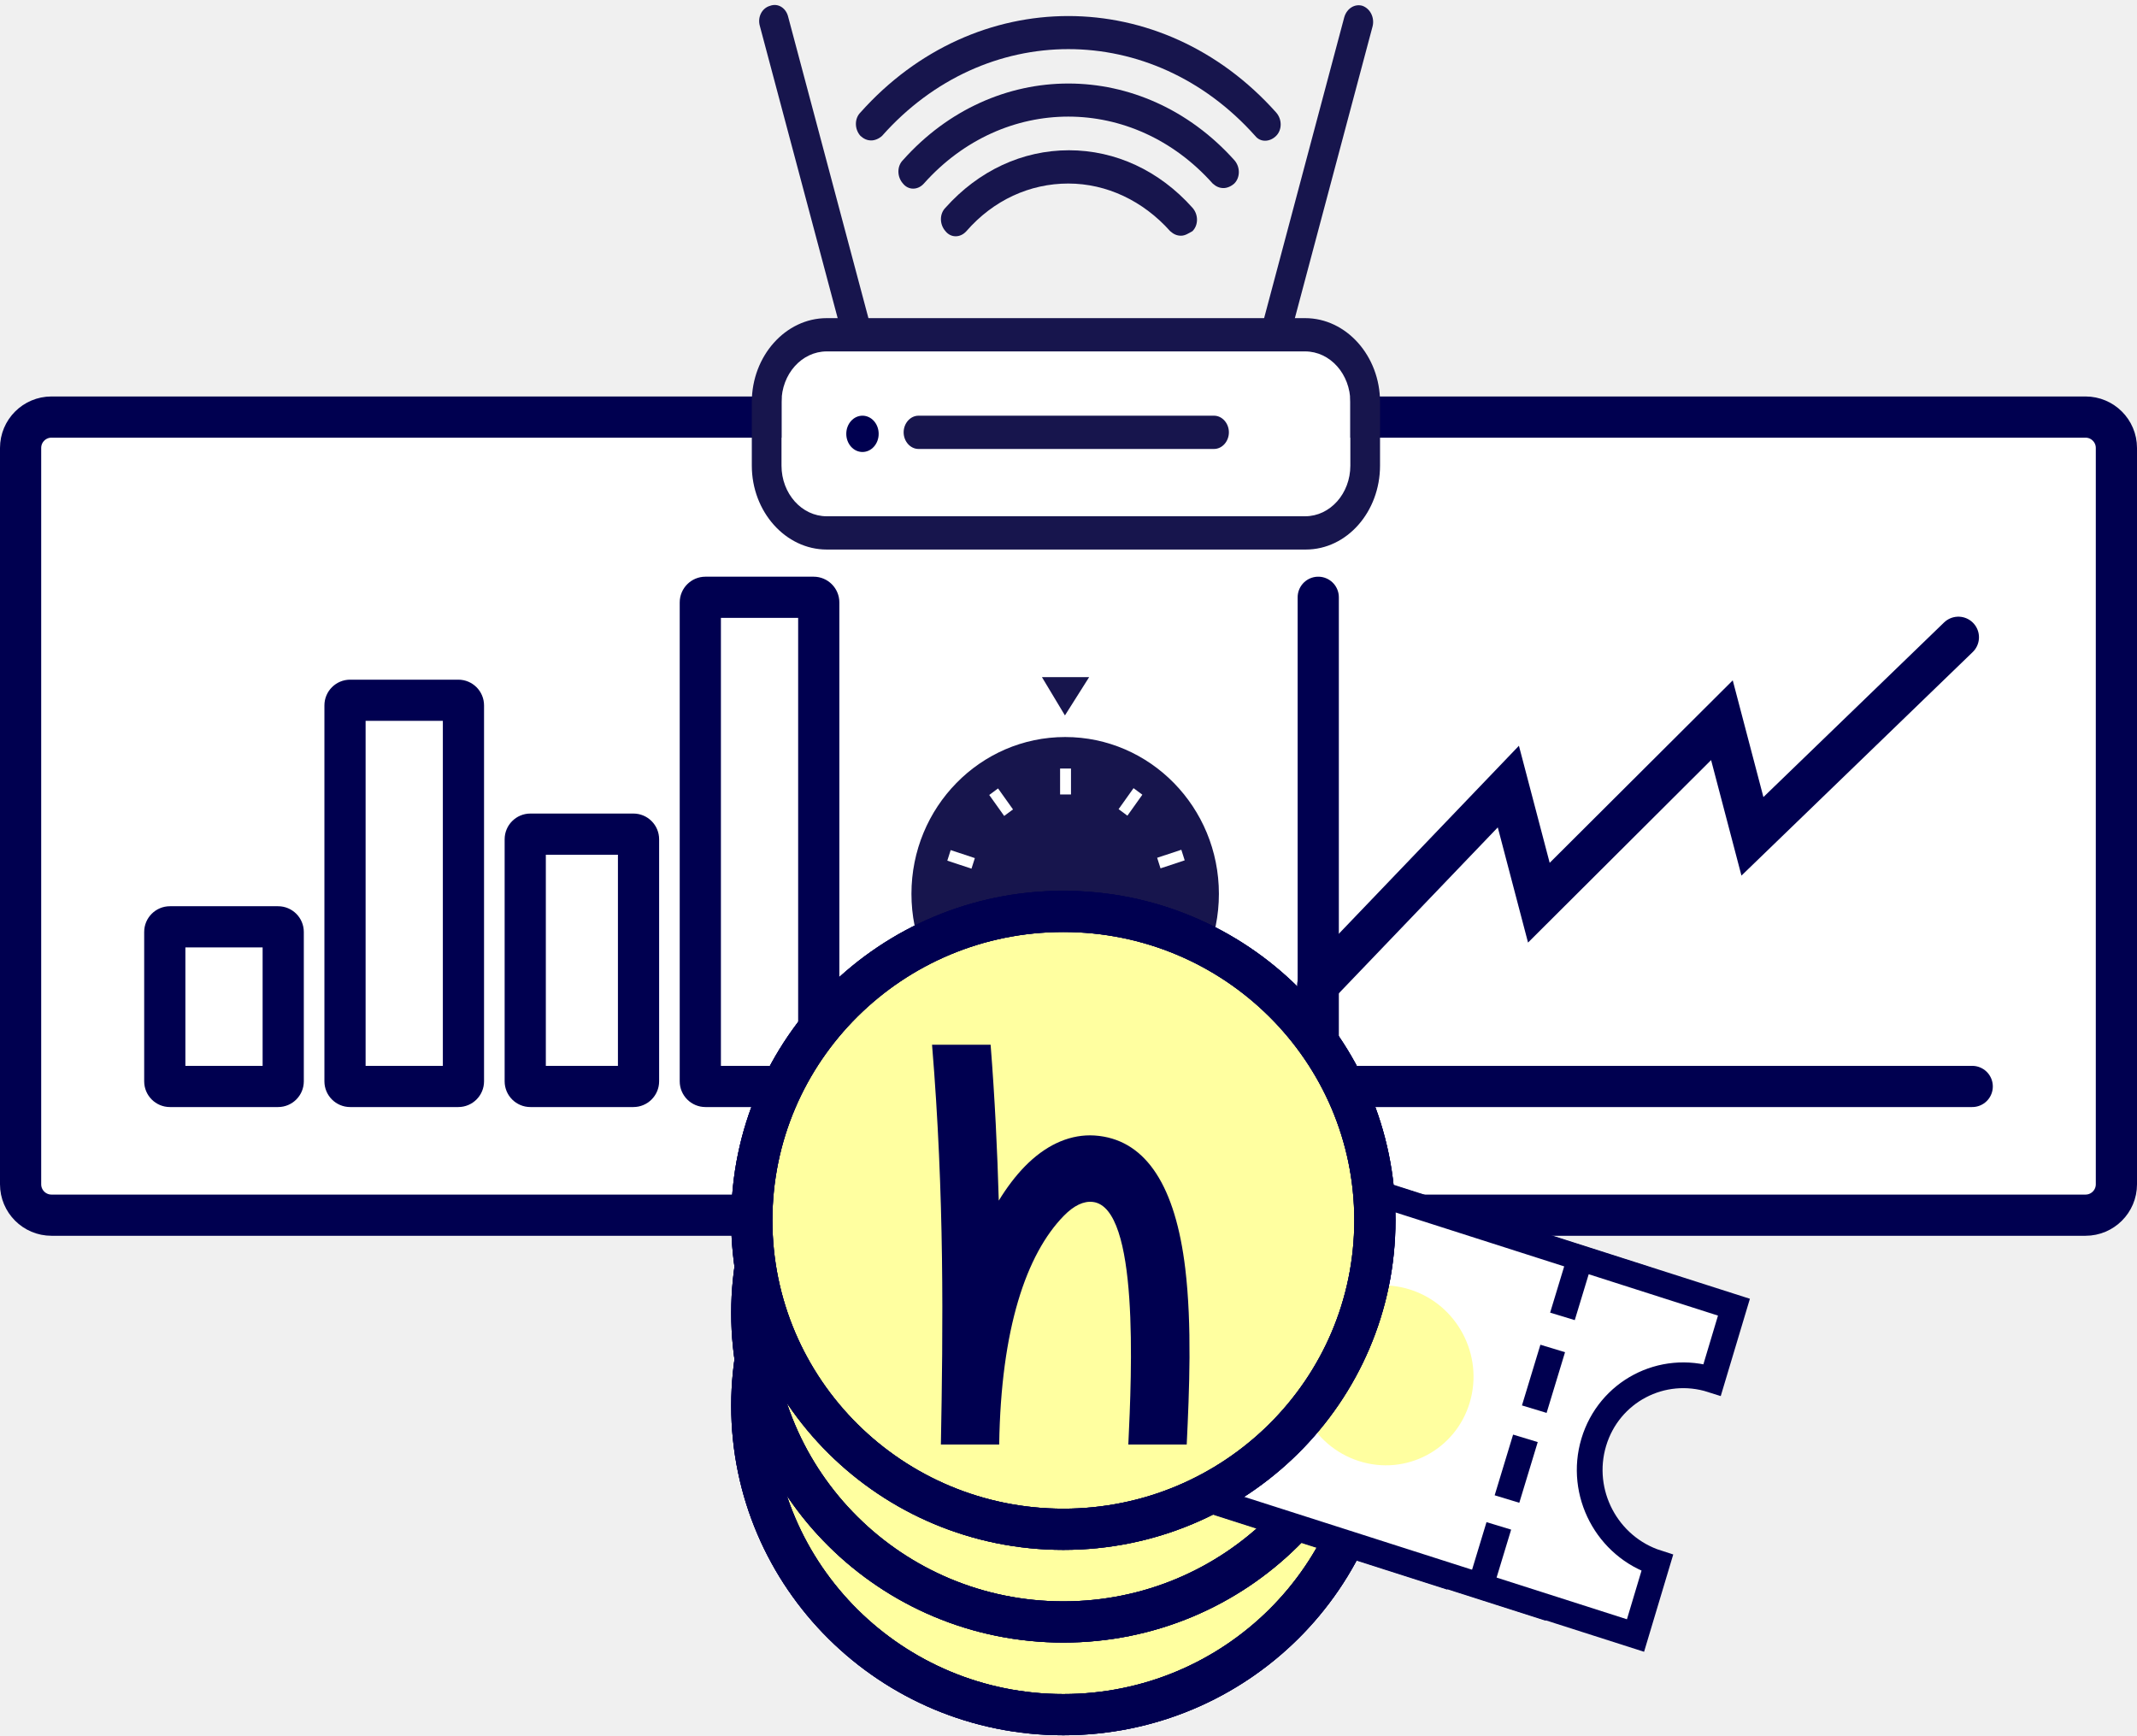
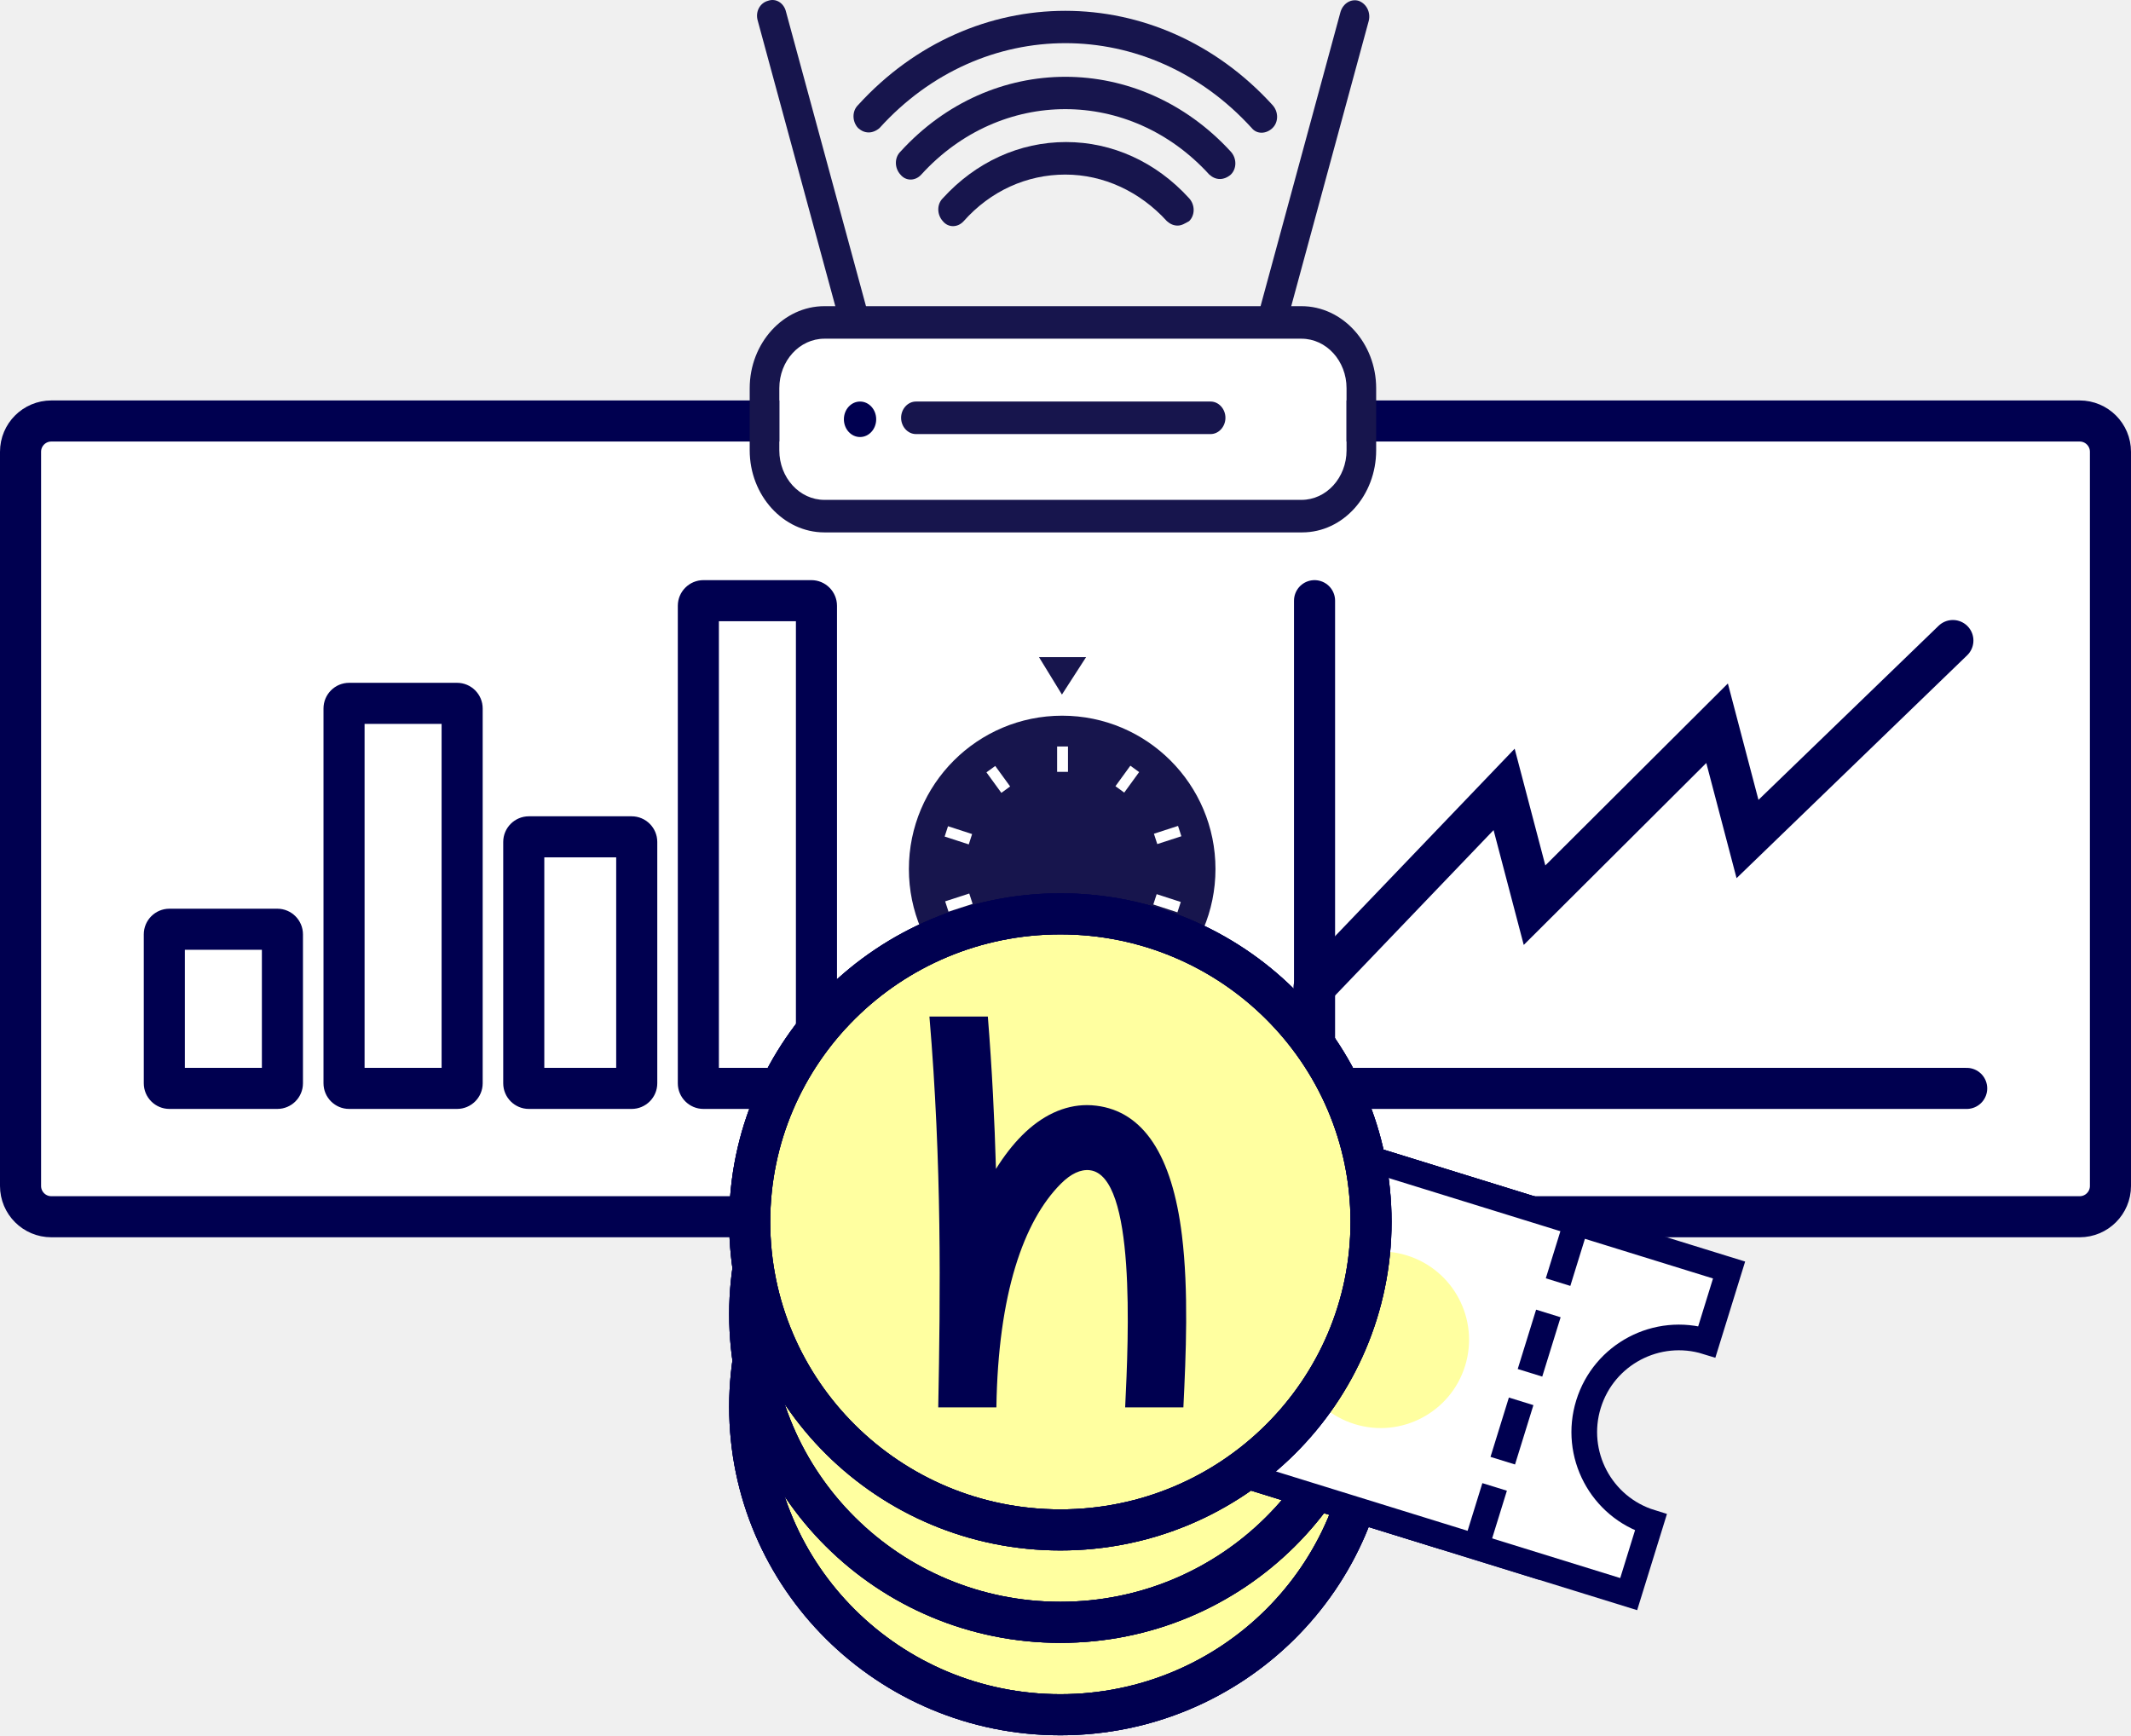
- <svg xmlns="http://www.w3.org/2000/svg" width="415" height="337" viewBox="0 0 415 337" fill="none">
-   <rect x="4" y="80.998" width="407" height="155" rx="6" fill="white" stroke="#000050" stroke-width="8" />
-   <mask id="path-2-inside-1_2164_17459" fill="white">
-     <rect x="28" y="175.998" width="31" height="39" rx="5" />
+ <svg xmlns="http://www.w3.org/2000/svg" width="415" height="338" viewBox="0 0 415 338" fill="none">
+   <rect x="4" y="82" width="407" height="155" rx="6" fill="white" stroke="#000050" stroke-width="8" />
+   <mask id="path-2-inside-1_2572_15500" fill="white">
+     <rect x="28" y="177" width="31" height="39" rx="5" />
  </mask>
-   <rect x="28" y="175.998" width="31" height="39" rx="5" fill="white" stroke="#000050" stroke-width="16" mask="url(#path-2-inside-1_2164_17459)" />
-   <mask id="path-3-inside-2_2164_17459" fill="white">
-     <rect x="63" y="131.998" width="31" height="83" rx="5" />
+   <rect x="28" y="177" width="31" height="39" rx="5" fill="white" stroke="#000050" stroke-width="16" mask="url(#path-2-inside-1_2572_15500)" />
+   <mask id="path-3-inside-2_2572_15500" fill="white">
+     <rect x="63" y="133" width="31" height="83" rx="5" />
  </mask>
-   <rect x="63" y="131.998" width="31" height="83" rx="5" fill="white" stroke="#000050" stroke-width="16" mask="url(#path-3-inside-2_2164_17459)" />
-   <mask id="path-4-inside-3_2164_17459" fill="white">
-     <rect x="132" y="111.998" width="31" height="103" rx="5" />
+   <rect x="63" y="133" width="31" height="83" rx="5" fill="white" stroke="#000050" stroke-width="16" mask="url(#path-3-inside-2_2572_15500)" />
+   <mask id="path-4-inside-3_2572_15500" fill="white">
+     <rect x="132" y="113" width="31" height="103" rx="5" />
  </mask>
-   <rect x="132" y="111.998" width="31" height="103" rx="5" fill="white" stroke="#000050" stroke-width="16" mask="url(#path-4-inside-3_2164_17459)" />
-   <mask id="path-5-inside-4_2164_17459" fill="white">
-     <rect x="98" y="157.998" width="30" height="57" rx="5" />
+   <rect x="132" y="113" width="31" height="103" rx="5" fill="white" stroke="#000050" stroke-width="16" mask="url(#path-4-inside-3_2572_15500)" />
+   <mask id="path-5-inside-4_2572_15500" fill="white">
+     <rect x="98" y="159" width="30" height="57" rx="5" />
  </mask>
-   <rect x="98" y="157.998" width="30" height="57" rx="5" fill="white" stroke="#000050" stroke-width="16" mask="url(#path-5-inside-4_2164_17459)" />
-   <line x1="256" y1="115.998" x2="256" y2="210.952" stroke="#000050" stroke-width="8" stroke-linecap="round" />
-   <path d="M256 210.998H383" stroke="#000050" stroke-width="8" stroke-linecap="round" />
-   <path d="M255.887 191.419L292.918 152.759L298.843 175.311L334.393 139.872L340.318 162.424L380.312 123.764" stroke="#000050" stroke-width="8" stroke-linecap="round" />
-   <path d="M262.234 66.484H151.766V102.716H262.234V66.484Z" fill="white" />
-   <path d="M253.585 106.725H160.546C152.552 106.725 146 99.382 146 90.424V78.087C146 69.128 152.552 61.785 160.546 61.785H253.454C261.448 61.785 268 69.128 268 78.087V90.424C268 99.382 261.579 106.725 253.585 106.725ZM160.546 68.247C155.697 68.247 151.766 72.653 151.766 78.087V90.424C151.766 95.858 155.697 100.263 160.546 100.263H253.454C258.303 100.263 262.234 95.858 262.234 90.424V78.087C262.234 72.653 258.303 68.247 253.454 68.247H160.546Z" fill="#17154D" />
-   <path d="M166.051 66.485C164.871 66.485 163.692 65.604 163.299 64.135L147.574 5.096C147.05 3.334 147.967 1.571 149.539 1.131C151.112 0.543 152.684 1.571 153.078 3.334L168.803 62.373C169.327 64.135 168.41 65.898 166.837 66.338C166.706 66.485 166.444 66.485 166.051 66.485Z" fill="#17154D" />
-   <path d="M248.083 66.486C247.82 66.486 247.558 66.486 247.296 66.339C245.724 65.752 244.938 63.989 245.331 62.374L261.056 3.335C261.58 1.572 263.152 0.691 264.594 1.132C266.166 1.719 266.953 3.482 266.559 5.097L250.834 64.136C250.441 65.605 249.262 66.486 248.083 66.486Z" fill="#17154D" />
-   <path d="M167.491 87.78C169.228 87.78 170.636 86.202 170.636 84.255C170.636 82.308 169.228 80.731 167.491 80.731C165.754 80.731 164.346 82.308 164.346 84.255C164.346 86.202 165.754 87.78 167.491 87.78Z" fill="#000050" />
-   <path d="M178.367 83.963H235.764" stroke="black" stroke-width="1.5" stroke-linecap="round" stroke-linejoin="round" />
-   <path d="M235.764 87.192H178.367C176.795 87.192 175.484 85.724 175.484 83.962C175.484 82.199 176.795 80.731 178.367 80.731H235.764C237.336 80.731 238.647 82.199 238.647 83.962C238.647 85.724 237.336 87.192 235.764 87.192Z" fill="#17154D" />
-   <path d="M237.598 36.525C236.812 36.525 236.157 36.231 235.502 35.643C220.039 18.314 194.879 18.314 179.416 35.643C178.236 36.965 176.402 36.965 175.353 35.643C174.174 34.322 174.174 32.266 175.353 31.091C193.044 11.264 221.873 11.264 239.695 31.091C240.874 32.412 240.874 34.468 239.695 35.643C239.04 36.231 238.253 36.525 237.598 36.525Z" fill="#17154D" />
-   <path d="M229.343 45.777C228.556 45.777 227.901 45.483 227.246 44.896C222.004 39.022 214.928 35.644 207.459 35.644C199.989 35.644 192.913 38.875 187.671 44.896C186.492 46.218 184.657 46.218 183.609 44.896C182.43 43.574 182.43 41.518 183.609 40.343C190.03 33.147 198.548 29.182 207.59 29.182C216.632 29.182 225.149 33.147 231.57 40.343C232.75 41.665 232.75 43.721 231.57 44.896C230.784 45.337 230.129 45.777 229.343 45.777Z" fill="#17154D" />
-   <path d="M169.194 27.274C168.408 27.274 167.753 26.981 167.097 26.393C165.918 25.071 165.918 23.015 167.097 21.84C189.375 -3.126 225.542 -3.126 247.819 21.84C248.999 23.162 248.999 25.218 247.819 26.393C246.64 27.568 244.805 27.715 243.757 26.393C223.708 3.923 191.209 3.923 171.291 26.393C170.636 26.981 169.849 27.274 169.194 27.274Z" fill="#17154D" />
-   <path d="M206.854 204.052C223.341 204.052 236.707 190.415 236.707 173.594C236.707 156.773 223.341 143.137 206.854 143.137C190.366 143.137 177 156.773 177 173.594C177 190.415 190.366 204.052 206.854 204.052Z" fill="#17154D" />
-   <path d="M206.808 138.94L202.342 131.506H211.509L206.808 138.94Z" fill="#17154D" />
-   <path d="M207.983 149.256H205.867V154.292H207.983V149.256Z" fill="white" />
-   <path d="M193.819 153.12L192.107 154.389L195.009 158.463L196.721 157.194L193.819 153.12Z" fill="white" />
-   <path d="M184.619 165.094L183.965 167.146L188.66 168.703L189.313 166.65L184.619 165.094Z" fill="white" />
-   <path d="M188.76 178.46L184.064 180.016L184.718 182.068L189.413 180.513L188.76 178.46Z" fill="white" />
-   <path d="M194.984 188.377L192.082 192.451L193.793 193.72L196.696 189.646L194.984 188.377Z" fill="white" />
-   <path d="M207.983 192.902H205.867V197.939H207.983V192.902Z" fill="white" />
-   <path d="M218.911 188.694L217.199 189.963L220.101 194.037L221.812 192.769L218.911 188.694Z" fill="white" />
-   <path d="M225.255 178.588L224.602 180.641L229.296 182.197L229.95 180.144L225.255 178.588Z" fill="white" />
-   <path d="M229.412 165.032L224.717 166.588L225.37 168.641L230.065 167.085L229.412 165.032Z" fill="white" />
-   <path d="M220.131 153.069L217.229 157.143L218.94 158.412L221.842 154.338L220.131 153.069Z" fill="white" />
-   <path d="M267 273C267 306.108 239.943 333 206.5 333C173.057 333 146 306.108 146 273C146 239.892 173.057 213 206.5 213C239.943 213 267 239.892 267 273Z" fill="#FFFFA0" />
-   <path d="M267 273C267 306.108 239.943 333 206.5 333C173.057 333 146 306.108 146 273C146 239.892 173.057 213 206.5 213C239.943 213 267 239.892 267 273Z" stroke="#000050" stroke-width="8" />
-   <path d="M267 273C267 306.108 239.943 333 206.5 333C173.057 333 146 306.108 146 273C146 239.892 173.057 213 206.5 213C239.943 213 267 239.892 267 273Z" stroke="#000050" stroke-width="8" />
-   <path d="M267 273C267 306.108 239.943 333 206.5 333C173.057 333 146 306.108 146 273C146 239.892 173.057 213 206.5 213C239.943 213 267 239.892 267 273Z" stroke="#000050" stroke-width="8" />
-   <path d="M267 255C267 288.108 239.943 315 206.5 315C173.057 315 146 288.108 146 255C146 221.892 173.057 195 206.5 195C239.943 195 267 221.892 267 255Z" fill="#FFFFA0" />
-   <path d="M267 255C267 288.108 239.943 315 206.5 315C173.057 315 146 288.108 146 255C146 221.892 173.057 195 206.5 195C239.943 195 267 221.892 267 255Z" stroke="#000050" stroke-width="8" />
-   <path d="M267 255C267 288.108 239.943 315 206.5 315C173.057 315 146 288.108 146 255C146 221.892 173.057 195 206.5 195C239.943 195 267 221.892 267 255Z" stroke="#000050" stroke-width="8" />
-   <path d="M267 255C267 288.108 239.943 315 206.5 315C173.057 315 146 288.108 146 255C146 221.892 173.057 195 206.5 195C239.943 195 267 221.892 267 255Z" stroke="#000050" stroke-width="8" />
-   <path fill-rule="evenodd" clip-rule="evenodd" d="M283.631 291.46C273.875 288.338 268.353 277.849 271.296 268.032C274.239 258.214 284.533 252.785 294.289 255.906L298.518 241.799L181.957 204.51L177.803 218.367C186.848 221.911 191.836 231.957 189.008 241.389C186.181 250.82 176.571 256.196 167.17 253.838L162.842 268.277L279.402 305.567L283.631 291.46Z" fill="white" />
-   <path fill-rule="evenodd" clip-rule="evenodd" d="M283.631 291.46C273.875 288.338 268.353 277.849 271.296 268.032C274.239 258.214 284.533 252.785 294.289 255.906L298.518 241.799L181.957 204.51L177.803 218.367C186.848 221.911 191.836 231.957 189.008 241.389C186.181 250.82 176.571 256.196 167.17 253.838L162.842 268.277L279.402 305.567L283.631 291.46Z" stroke="#000050" stroke-width="5" />
-   <path d="M252.859 284.273L249.28 296.062" stroke="#000050" stroke-width="2.5" />
-   <path d="M258.023 267.271L254.444 279.06" stroke="#000050" stroke-width="2.5" />
-   <path d="M263.324 249.816L259.745 261.605" stroke="#000050" stroke-width="2.5" />
-   <path d="M268.795 231.797L265.215 243.585" stroke="#000050" stroke-width="2.5" />
-   <path fill-rule="evenodd" clip-rule="evenodd" d="M247.208 260.33C244.454 269.525 234.822 274.61 225.693 271.687C216.565 268.764 211.397 258.939 214.151 249.745C216.904 240.55 226.537 235.465 235.666 238.388C244.794 241.311 249.962 251.135 247.208 260.33Z" fill="#FFFFA0" />
-   <path fill-rule="evenodd" clip-rule="evenodd" d="M302.735 297.493C292.979 294.372 287.456 283.883 290.399 274.065C293.342 264.247 303.636 258.818 313.392 261.939L317.621 247.832L201.061 210.543L196.907 224.4C205.951 227.944 210.939 237.991 208.112 247.422C205.285 256.853 195.674 262.229 186.274 259.872L181.945 274.31L298.506 311.6L302.735 297.493Z" fill="white" />
-   <path fill-rule="evenodd" clip-rule="evenodd" d="M302.735 297.493C292.979 294.372 287.456 283.883 290.399 274.065C293.342 264.247 303.636 258.818 313.392 261.939L317.621 247.832L201.061 210.543L196.907 224.4C205.951 227.944 210.939 237.991 208.112 247.422C205.285 256.853 195.674 262.229 186.274 259.872L181.945 274.31L298.506 311.6L302.735 297.493Z" stroke="#000050" stroke-width="5" />
-   <path d="M271.963 290.307L268.383 302.095" stroke="#000050" stroke-width="2.5" />
-   <path d="M277.127 273.305L273.547 285.093" stroke="#000050" stroke-width="2.5" />
-   <path d="M282.428 255.85L278.848 267.638" stroke="#000050" stroke-width="2.5" />
-   <path d="M287.898 237.83L284.319 249.618" stroke="#000050" stroke-width="2.5" />
-   <path fill-rule="evenodd" clip-rule="evenodd" d="M266.311 266.363C263.558 275.558 253.925 280.643 244.797 277.72C235.668 274.797 230.5 264.973 233.254 255.778C236.008 246.583 245.641 241.499 254.769 244.422C263.897 247.345 269.065 257.168 266.311 266.363Z" fill="#FFFFA0" />
-   <path fill-rule="evenodd" clip-rule="evenodd" d="M321.84 303.526C312.084 300.405 306.562 289.916 309.505 280.098C312.448 270.28 322.742 264.851 332.498 267.973L336.727 253.866L220.166 216.576L216.012 230.434C225.057 233.978 230.045 244.024 227.217 253.455C224.39 262.886 214.78 268.262 205.379 265.905L201.051 280.344L317.611 317.633L321.84 303.526Z" fill="white" />
-   <path fill-rule="evenodd" clip-rule="evenodd" d="M321.84 303.526C312.084 300.405 306.562 289.916 309.505 280.098C312.448 270.28 322.742 264.851 332.498 267.973L336.727 253.866L220.166 216.576L216.012 230.434C225.057 233.978 230.045 244.024 227.217 253.455C224.39 262.886 214.78 268.262 205.379 265.905L201.051 280.344L317.611 317.633L321.84 303.526Z" stroke="#000050" stroke-width="5" />
-   <path d="M291.068 296.34L287.489 308.128" stroke="#000050" stroke-width="5" />
-   <path d="M296.232 279.338L292.653 291.126" stroke="#000050" stroke-width="5" />
-   <path d="M301.533 261.883L297.954 273.671" stroke="#000050" stroke-width="5" />
-   <path d="M307.004 243.863L303.424 255.652" stroke="#000050" stroke-width="5" />
-   <path fill-rule="evenodd" clip-rule="evenodd" d="M285.417 272.396C282.663 281.591 273.031 286.676 263.902 283.753C254.774 280.83 249.606 271.006 252.36 261.811C255.113 252.616 264.746 247.532 273.875 250.455C283.003 253.378 288.17 263.201 285.417 272.396Z" fill="#FFFFA0" />
-   <path d="M267 237C267 270.108 239.943 297 206.5 297C173.057 297 146 270.108 146 237C146 203.892 173.057 177 206.5 177C239.943 177 267 203.892 267 237Z" fill="#FFFFA0" />
-   <path d="M267 237C267 270.108 239.943 297 206.5 297C173.057 297 146 270.108 146 237C146 203.892 173.057 177 206.5 177C239.943 177 267 203.892 267 237Z" stroke="#000050" stroke-width="8" />
-   <path d="M267 237C267 270.108 239.943 297 206.5 297C173.057 297 146 270.108 146 237C146 203.892 173.057 177 206.5 177C239.943 177 267 203.892 267 237Z" stroke="#000050" stroke-width="8" />
-   <path d="M267 237C267 270.108 239.943 297 206.5 297C173.057 297 146 270.108 146 237C146 203.892 173.057 177 206.5 177C239.943 177 267 203.892 267 237Z" stroke="#000050" stroke-width="8" />
-   <path d="M213.471 220.608C212.873 220.536 212.285 220.494 211.688 220.494C207.253 220.494 202.909 222.552 199.027 226.522C197.217 228.373 195.516 230.617 193.959 233.171C193.688 223.576 193.199 213.329 192.376 202.896H181C183.434 232.282 183.136 257.934 182.719 280.423C182.719 280.423 182.719 280.506 182.719 280.537H194.041C194.376 258.007 199.326 243.552 206.593 236.118C208.557 234.112 210.457 233.212 212.249 233.429C221.226 234.536 219.787 266.433 219.118 280.537H230.457C230.955 270.104 231.498 257.397 230.176 246.364C228.267 230.41 222.647 221.735 213.471 220.608Z" fill="#000050" />
+   <rect x="98" y="159" width="30" height="57" rx="5" fill="white" stroke="#000050" stroke-width="16" mask="url(#path-5-inside-4_2572_15500)" />
+   <line x1="256" y1="117" x2="256" y2="211.954" stroke="#000050" stroke-width="8" stroke-linecap="round" />
+   <path d="M256 212H383" stroke="#000050" stroke-width="8" stroke-linecap="round" />
+   <path d="M255.887 192.421L292.918 153.761L298.843 176.313L334.393 140.874L340.318 163.426L380.312 124.766" stroke="#000050" stroke-width="8" stroke-linecap="round" />
+   <path d="M262.234 64.244H151.766V99.77H262.234V64.244Z" fill="white" />
+   <path d="M253.585 103.702H160.546C152.552 103.702 146 96.502 146 87.718V75.621C146 66.837 152.552 59.637 160.546 59.637H253.454C261.448 59.637 268 66.837 268 75.621V87.718C268 96.502 261.579 103.702 253.585 103.702ZM160.546 65.973C155.697 65.973 151.766 70.293 151.766 75.621V87.718C151.766 93.046 155.697 97.366 160.546 97.366H253.454C258.303 97.366 262.234 93.046 262.234 87.718V75.621C262.234 70.293 258.303 65.973 253.454 65.973H160.546Z" fill="#17154D" />
+   <path d="M166.051 64.245C164.871 64.245 163.692 63.381 163.299 61.941L147.574 4.051C147.05 2.323 147.967 0.595 149.539 0.163C151.112 -0.413 152.684 0.595 153.078 2.323L168.803 60.213C169.327 61.941 168.41 63.669 166.837 64.101C166.706 64.245 166.444 64.245 166.051 64.245Z" fill="#17154D" />
+   <path d="M248.083 64.245C247.82 64.245 247.558 64.245 247.296 64.101C245.724 63.525 244.938 61.797 245.331 60.213L261.056 2.323C261.58 0.595 263.152 -0.269 264.594 0.163C266.166 0.739 266.953 2.467 266.559 4.051L250.834 61.941C250.441 63.381 249.262 64.245 248.083 64.245Z" fill="#17154D" />
+   <path d="M167.489 85.125C169.226 85.125 170.634 83.578 170.634 81.669C170.634 79.76 169.226 78.213 167.489 78.213C165.752 78.213 164.344 79.76 164.344 81.669C164.344 83.578 165.752 85.125 167.489 85.125Z" fill="#000050" />
+   <path d="M178.367 81.383H235.764" stroke="black" stroke-width="1.5" stroke-linecap="round" stroke-linejoin="round" />
+   <path d="M235.764 84.549H178.367C176.795 84.549 175.484 83.109 175.484 81.381C175.484 79.653 176.795 78.213 178.367 78.213H235.764C237.336 78.213 238.647 79.653 238.647 81.381C238.647 83.109 237.336 84.549 235.764 84.549Z" fill="#17154D" />
+   <path d="M237.598 34.868C236.812 34.868 236.157 34.58 235.502 34.004C220.039 17.011 194.879 17.011 179.416 34.004C178.236 35.3 176.402 35.3 175.353 34.004C174.174 32.708 174.174 30.692 175.353 29.54C193.044 10.099 221.873 10.099 239.695 29.54C240.874 30.835 240.874 32.852 239.695 34.004C239.04 34.58 238.253 34.868 237.598 34.868Z" fill="#17154D" />
+   <path d="M229.345 43.941C228.558 43.941 227.903 43.653 227.248 43.077C222.006 37.316 214.93 34.004 207.461 34.004C199.991 34.004 192.915 37.172 187.673 43.077C186.494 44.373 184.659 44.373 183.611 43.077C182.432 41.78 182.432 39.764 183.611 38.612C190.032 31.556 198.55 27.668 207.592 27.668C216.634 27.668 225.151 31.556 231.572 38.612C232.752 39.908 232.752 41.925 231.572 43.077C230.786 43.508 230.131 43.941 229.345 43.941Z" fill="#17154D" />
+   <path d="M169.196 25.796C168.41 25.796 167.755 25.508 167.099 24.932C165.92 23.636 165.92 21.62 167.099 20.468C189.376 -4.013 225.544 -4.013 247.821 20.468C249.001 21.764 249.001 23.78 247.821 24.932C246.642 26.084 244.807 26.228 243.759 24.932C223.709 2.899 191.211 2.899 171.293 24.932C170.638 25.508 169.851 25.796 169.196 25.796Z" fill="#17154D" />
+   <path d="M206.854 199.133C223.341 199.133 236.707 185.763 236.707 169.269C236.707 152.775 223.341 139.404 206.854 139.404C190.366 139.404 177 152.775 177 169.269C177 185.763 190.366 199.133 206.854 199.133Z" fill="#17154D" />
+   <path d="M206.806 135.29L202.34 128H211.508L206.806 135.29Z" fill="#17154D" />
+   <path d="M207.983 145.404H205.867V150.343H207.983V145.404Z" fill="white" />
+   <path d="M193.817 149.194L192.105 150.438L195.007 154.433L196.719 153.189L193.817 149.194Z" fill="white" />
+   <path d="M184.619 160.934L183.965 162.947L188.66 164.473L189.313 162.46L184.619 160.934Z" fill="white" />
+   <path d="M188.758 174.041L184.062 175.566L184.716 177.579L189.411 176.054L188.758 174.041Z" fill="white" />
+   <path d="M194.984 183.763L192.082 187.758L193.793 189.002L196.696 185.007L194.984 183.763Z" fill="white" />
+   <path d="M207.983 188.201H205.867V193.139H207.983V188.201Z" fill="white" />
+   <path d="M218.911 184.076L217.199 185.32L220.101 189.315L221.812 188.071L218.911 184.076Z" fill="white" />
+   <path d="M225.255 174.165L224.602 176.178L229.296 177.704L229.95 175.691L225.255 174.165Z" fill="white" />
+   <path d="M229.414 160.873L224.719 162.398L225.372 164.411L230.067 162.886L229.414 160.873Z" fill="white" />
+   <path d="M220.129 149.144L217.227 153.139L218.938 154.383L221.84 150.388L220.129 149.144Z" fill="white" />
+   <path d="M267 274C267 307.108 239.943 334 206.5 334C173.057 334 146 307.108 146 274C146 240.892 173.057 214 206.5 214C239.943 214 267 240.892 267 274Z" fill="#FFFFA0" />
+   <path d="M267 274C267 307.108 239.943 334 206.5 334C173.057 334 146 307.108 146 274C146 240.892 173.057 214 206.5 214C239.943 214 267 240.892 267 274Z" stroke="#000050" stroke-width="8" />
+   <path d="M267 274C267 307.108 239.943 334 206.5 334C173.057 334 146 307.108 146 274C146 240.892 173.057 214 206.5 214C239.943 214 267 240.892 267 274Z" stroke="#000050" stroke-width="8" />
+   <path d="M267 274C267 307.108 239.943 334 206.5 334C173.057 334 146 307.108 146 274C146 240.892 173.057 214 206.5 214C239.943 214 267 240.892 267 274Z" stroke="#000050" stroke-width="8" />
+   <path d="M267 256C267 289.108 239.943 316 206.5 316C173.057 316 146 289.108 146 256C146 222.892 173.057 196 206.5 196C239.943 196 267 222.892 267 256Z" fill="#FFFFA0" />
+   <path d="M267 256C267 289.108 239.943 316 206.5 316C173.057 316 146 289.108 146 256C146 222.892 173.057 196 206.5 196C239.943 196 267 222.892 267 256Z" stroke="#000050" stroke-width="8" />
+   <path d="M267 256C267 289.108 239.943 316 206.5 316C173.057 316 146 289.108 146 256C146 222.892 173.057 196 206.5 196C239.943 196 267 222.892 267 256Z" stroke="#000050" stroke-width="8" />
+   <path d="M267 256C267 289.108 239.943 316 206.5 316C173.057 316 146 289.108 146 256C146 222.892 173.057 196 206.5 196C239.943 196 267 222.892 267 256Z" stroke="#000050" stroke-width="8" />
+   <path fill-rule="evenodd" clip-rule="evenodd" d="M283.293 284.706C273.573 281.696 268.134 271.377 271.144 261.658C274.154 251.938 284.472 246.499 294.192 249.509L298.517 235.543L182.391 199.582L178.142 213.301C187.149 216.734 192.057 226.619 189.165 235.956C186.274 245.293 176.638 250.674 167.268 248.416L162.841 262.71L278.968 298.672L283.293 284.706Z" fill="white" />
+   <path fill-rule="evenodd" clip-rule="evenodd" d="M283.293 284.706C273.573 281.696 268.134 271.377 271.144 261.658C274.154 251.938 284.472 246.499 294.192 249.509L298.517 235.543L182.391 199.582L178.142 213.301C187.149 216.734 192.057 226.619 189.165 235.956C186.274 245.293 176.638 250.674 167.268 248.416L162.841 262.71L278.968 298.672L283.293 284.706Z" stroke="#000050" stroke-width="5" />
+   <path d="M252.859 277.795L249.28 289.354" stroke="#000050" stroke-width="2.5" />
+   <path d="M258.023 261.123L254.444 272.682" stroke="#000050" stroke-width="2.5" />
+   <path d="M263.324 244.006L259.745 255.565" stroke="#000050" stroke-width="2.5" />
+   <path d="M268.793 226.34L265.213 237.899" stroke="#000050" stroke-width="2.5" />
+   <path fill-rule="evenodd" clip-rule="evenodd" d="M247.108 254.215C244.298 263.287 234.666 268.365 225.593 265.556C216.521 262.746 211.443 253.113 214.253 244.041C217.062 234.968 226.695 229.891 235.768 232.701C244.84 235.51 249.917 245.142 247.108 254.215Z" fill="#FFFFA0" />
+   <path fill-rule="evenodd" clip-rule="evenodd" d="M302.398 290.622C292.678 287.612 287.239 277.293 290.249 267.574C293.259 257.854 303.578 252.415 313.298 255.425L317.622 241.459L201.496 205.498L197.248 219.217C206.254 222.65 211.162 232.535 208.271 241.872C205.38 251.209 195.744 256.59 186.373 254.332L181.947 268.626L298.073 304.588L302.398 290.622Z" fill="white" />
+   <path fill-rule="evenodd" clip-rule="evenodd" d="M302.398 290.622C292.678 287.612 287.239 277.293 290.249 267.574C293.259 257.854 303.578 252.415 313.298 255.425L317.622 241.459L201.496 205.498L197.248 219.217C206.254 222.65 211.162 232.535 208.271 241.872C205.38 251.209 195.744 256.59 186.373 254.332L181.947 268.626L298.073 304.588L302.398 290.622Z" stroke="#000050" stroke-width="5" />
+   <path d="M271.965 283.711L268.385 295.27" stroke="#000050" stroke-width="2.5" />
+   <path d="M277.129 267.039L273.549 278.598" stroke="#000050" stroke-width="2.5" />
+   <path d="M282.43 249.922L278.85 261.481" stroke="#000050" stroke-width="2.5" />
+   <path d="M287.898 232.256L284.319 243.815" stroke="#000050" stroke-width="2.5" />
+   <path fill-rule="evenodd" clip-rule="evenodd" d="M266.213 260.131C263.404 269.203 253.771 274.281 244.699 271.472C235.626 268.662 230.549 259.029 233.358 249.957C236.168 240.884 245.801 235.807 254.873 238.617C263.946 241.426 269.023 251.058 266.213 260.131Z" fill="#FFFFA0" />
+   <path fill-rule="evenodd" clip-rule="evenodd" d="M321.503 296.538C311.784 293.528 306.345 283.209 309.355 273.49C312.365 263.77 322.683 258.331 332.403 261.341L336.728 247.375L220.602 211.414L216.353 225.133C225.36 228.566 230.268 238.451 227.376 247.788C224.485 257.125 214.849 262.506 205.479 260.248L201.052 274.542L317.179 310.504L321.503 296.538Z" fill="white" />
+   <path fill-rule="evenodd" clip-rule="evenodd" d="M321.503 296.538C311.784 293.528 306.345 283.209 309.355 273.49C312.365 263.77 322.683 258.331 332.403 261.341L336.728 247.375L220.602 211.414L216.353 225.133C225.36 228.566 230.268 238.451 227.376 247.788C224.485 257.125 214.849 262.506 205.479 260.248L201.052 274.542L317.179 310.504L321.503 296.538Z" stroke="#000050" stroke-width="5" />
+   <path d="M291.07 289.627L287.491 301.186" stroke="#000050" stroke-width="5" />
+   <path d="M296.234 272.955L292.655 284.514" stroke="#000050" stroke-width="5" />
+   <path d="M301.535 255.838L297.956 267.397" stroke="#000050" stroke-width="5" />
+   <path d="M307.004 238.172L303.424 249.731" stroke="#000050" stroke-width="5" />
+   <path fill-rule="evenodd" clip-rule="evenodd" d="M285.319 266.047C282.509 275.119 272.877 280.197 263.804 277.388C254.732 274.578 249.654 264.945 252.464 255.873C255.273 246.8 264.906 241.723 273.979 244.533C283.051 247.342 288.128 256.974 285.319 266.047Z" fill="#FFFFA0" />
+   <path d="M267 238C267 271.108 239.943 298 206.5 298C173.057 298 146 271.108 146 238C146 204.892 173.057 178 206.5 178C239.943 178 267 204.892 267 238Z" fill="#FFFFA0" />
+   <path d="M267 238C267 271.108 239.943 298 206.5 298C173.057 298 146 271.108 146 238C146 204.892 173.057 178 206.5 178C239.943 178 267 204.892 267 238Z" stroke="#000050" stroke-width="8" />
+   <path d="M267 238C267 271.108 239.943 298 206.5 298C173.057 298 146 271.108 146 238C146 204.892 173.057 178 206.5 178C239.943 178 267 204.892 267 238Z" stroke="#000050" stroke-width="8" />
+   <path d="M267 238C267 271.108 239.943 298 206.5 298C173.057 298 146 271.108 146 238C146 204.892 173.057 178 206.5 178C239.943 178 267 204.892 267 238Z" stroke="#000050" stroke-width="8" />
+   <path d="M213.471 215.367C212.873 215.296 212.285 215.255 211.688 215.255C207.253 215.255 202.909 217.273 199.027 221.166C197.217 222.981 195.516 225.181 193.959 227.685C193.688 218.277 193.199 208.23 192.376 198H181C183.434 226.813 183.136 251.966 182.719 274.017C182.719 274.017 182.719 274.098 182.719 274.129H194.041C194.376 252.037 199.326 237.864 206.593 230.574C208.557 228.608 210.457 227.726 212.249 227.939C221.226 229.023 219.787 260.3 219.118 274.129H230.457C230.955 263.899 231.498 251.439 230.176 240.622C228.267 224.978 222.647 216.472 213.471 215.367Z" fill="#000050" />
</svg>
